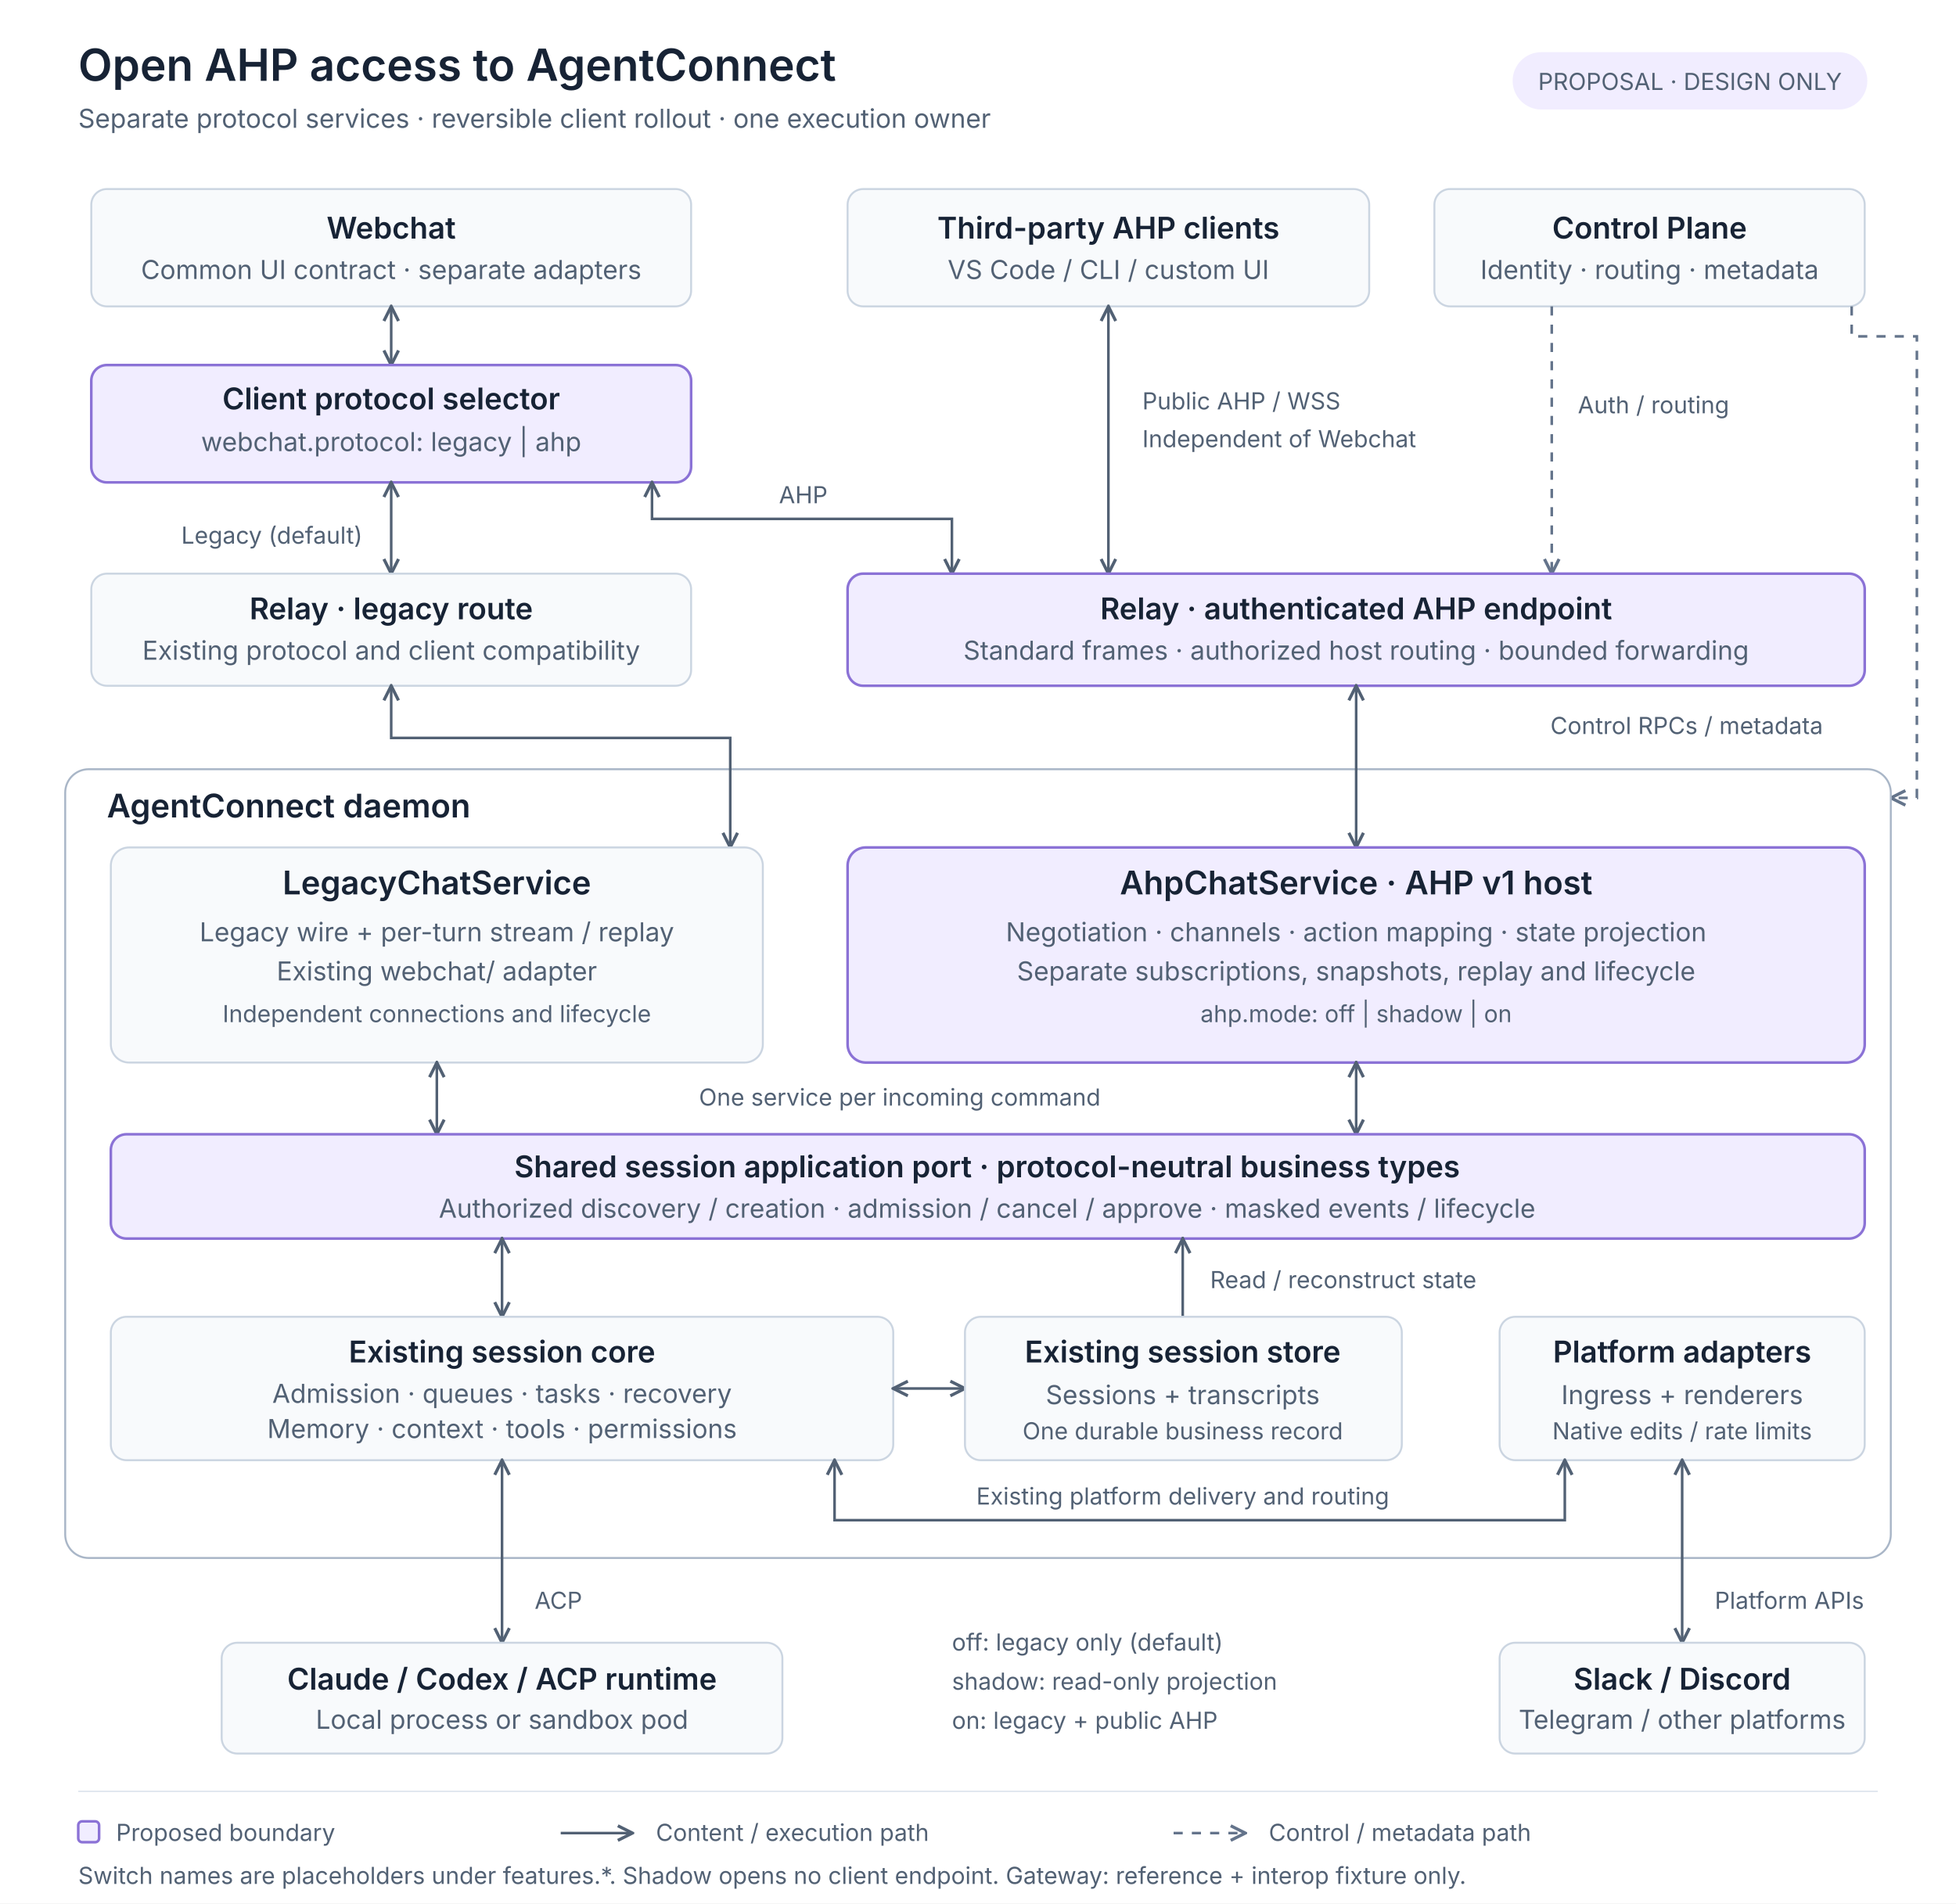
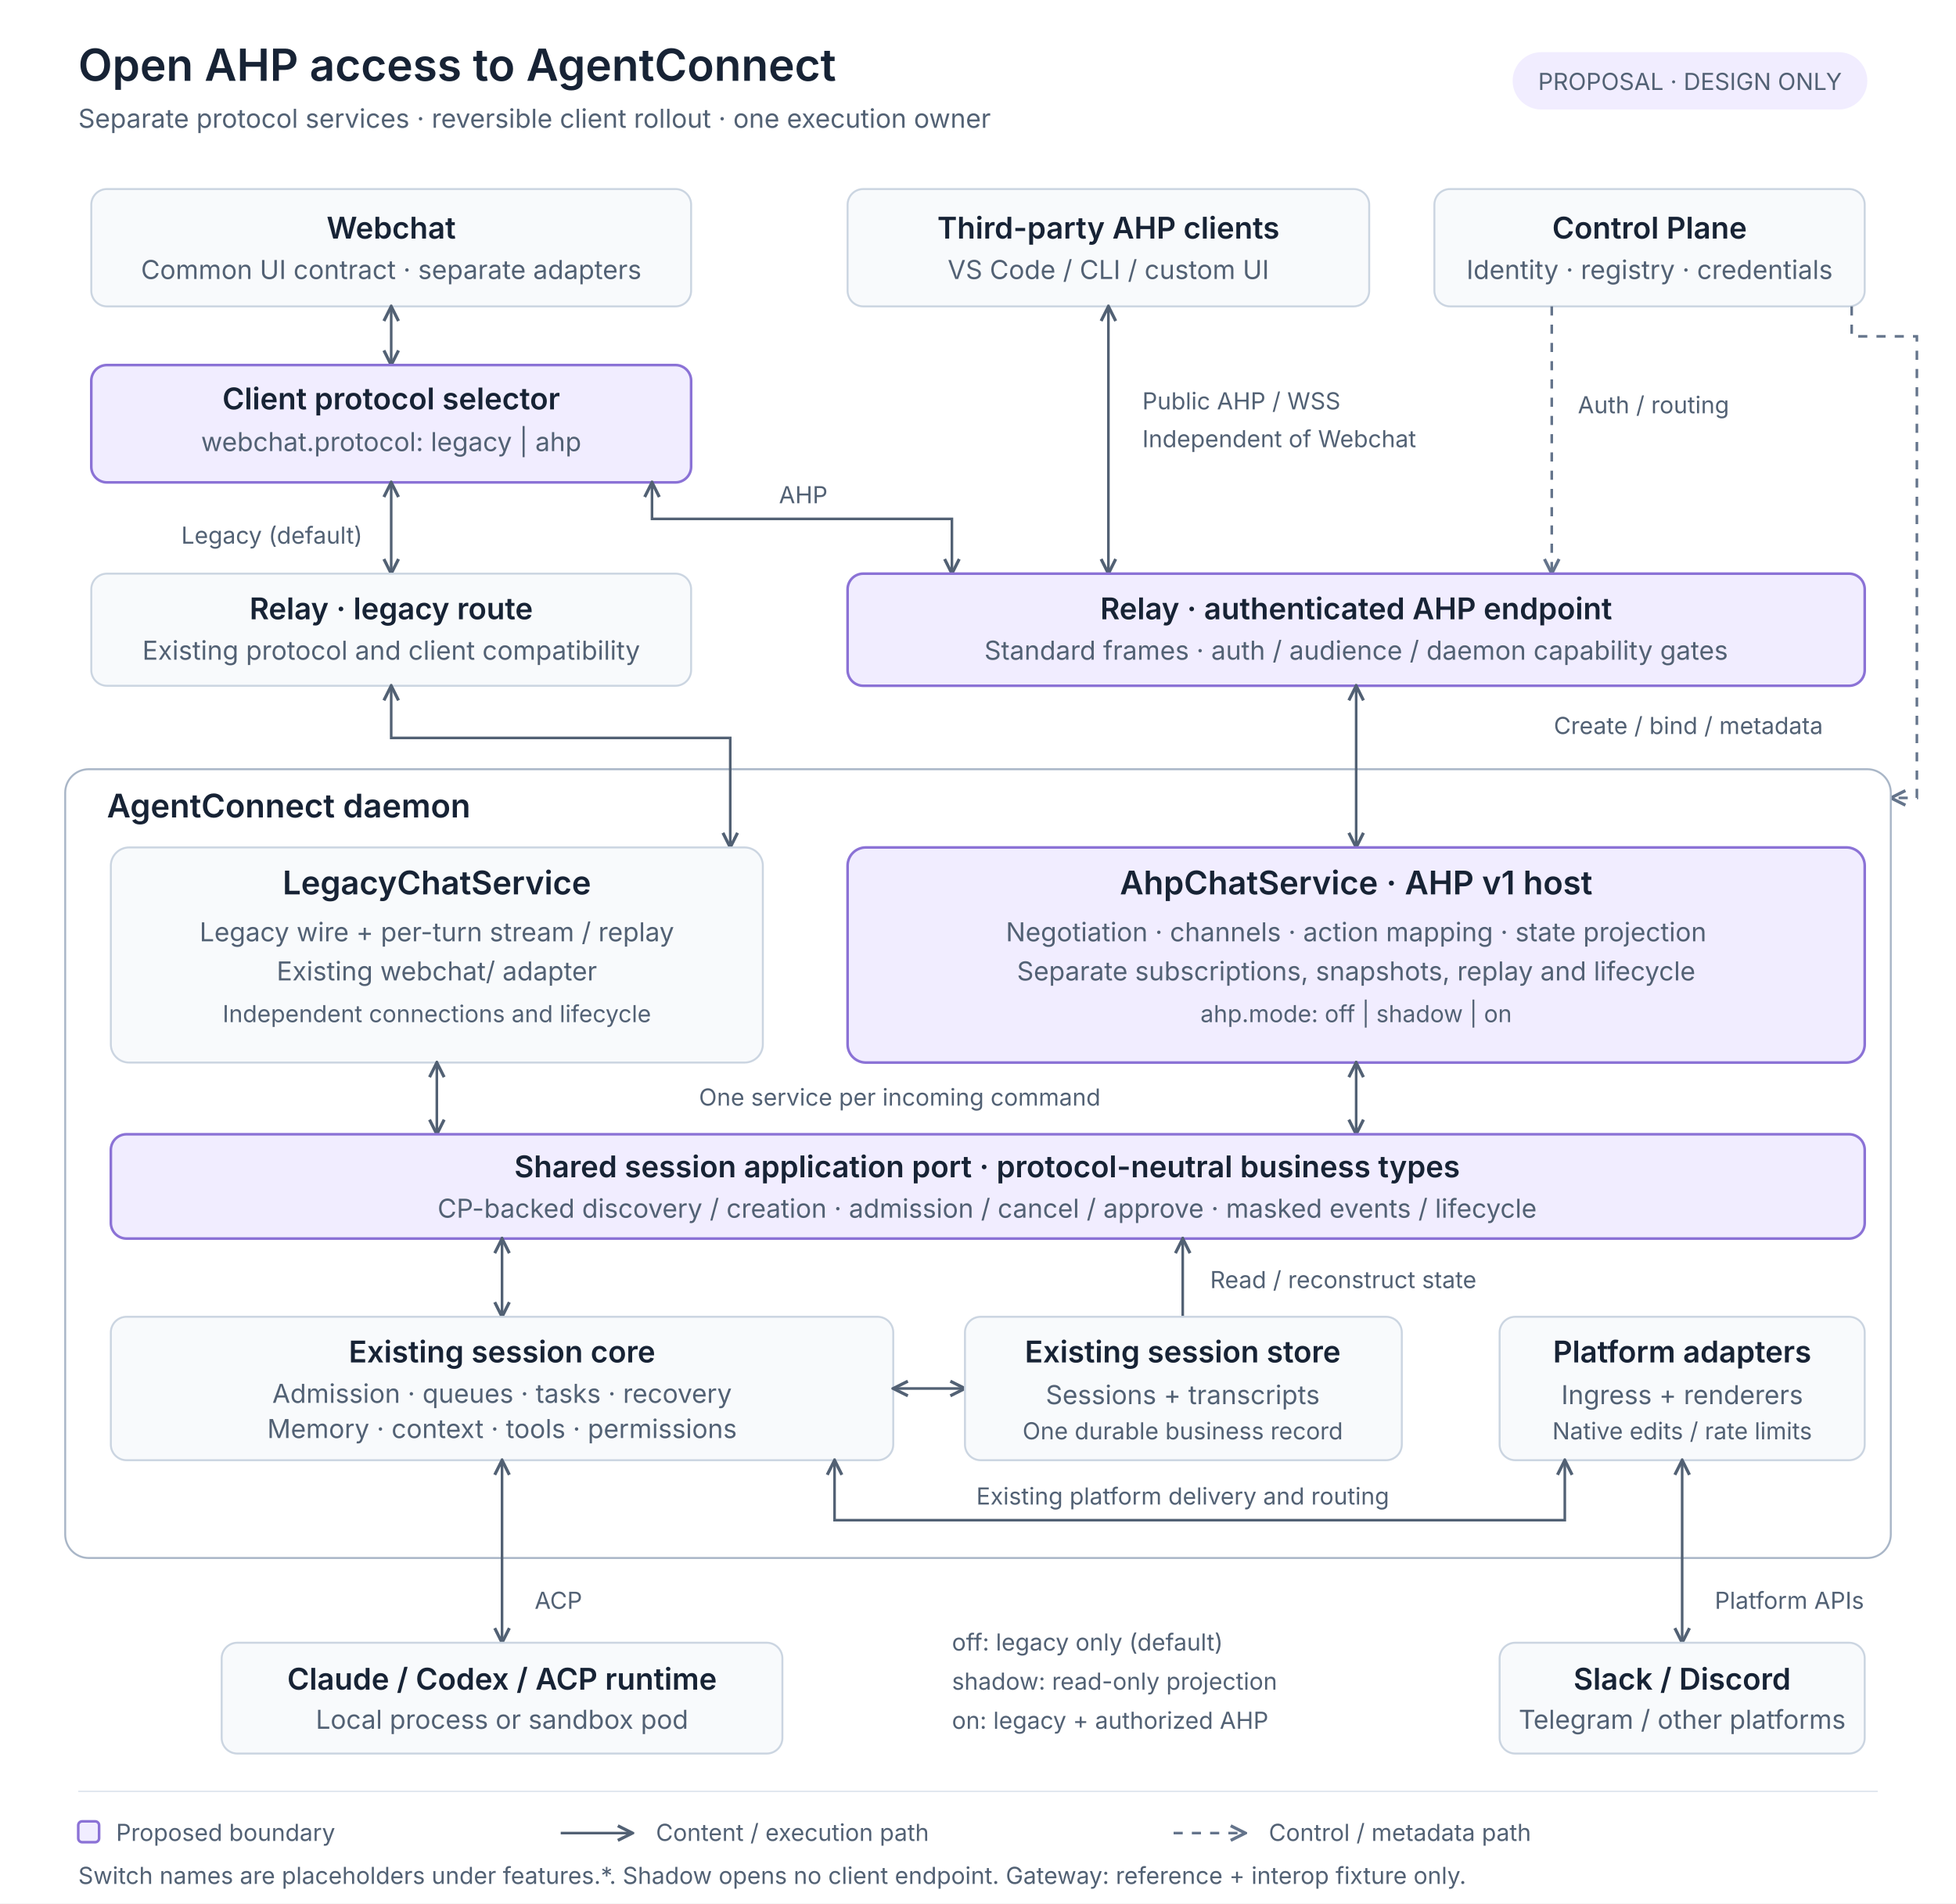
<svg xmlns="http://www.w3.org/2000/svg" width="1500" height="1460" viewBox="0 0 1500 1460" role="img" aria-labelledby="title description">
  <defs>
    <marker id="arrow" viewBox="0 0 10 10" refX="9" refY="5" markerWidth="7" markerHeight="7" orient="auto-start-reverse">
      <path d="M 1 1 L 9 5 L 1 9" fill="none" stroke="#526174" stroke-width="1.7" />
    </marker>
    <marker id="control-arrow" viewBox="0 0 10 10" refX="9" refY="5" markerWidth="7" markerHeight="7" orient="auto-start-reverse">
      <path d="M 1 1 L 9 5 L 1 9" fill="none" stroke="#64748b" stroke-width="1.7" />
    </marker>
    <style>
      text {
        font-family: Inter, Arial, sans-serif;
        fill: #172335;
      }
      .heading {
        font-size: 34px;
        font-weight: 600;
      }
      .section {
        font-size: 25px;
        font-weight: 600;
      }
      .label {
        font-size: 23px;
        font-weight: 600;
      }
      .detail {
        font-size: 20px;
        fill: #526174;
      }
      .small {
        font-size: 18px;
        fill: #526174;
      }
      .box {
        fill: #f8fafc;
        stroke: #cbd5e1;
        stroke-width: 1.5;
      }
      .new {
        fill: #f1edff;
        stroke: #8b72d6;
        stroke-width: 2;
      }
      .group {
        fill: #fff;
        stroke: #a9b6c7;
        stroke-width: 1.5;
      }
      .flow {
        fill: none;
        stroke: #526174;
        stroke-width: 2;
        marker-end: url(#arrow);
      }
      .duplex {
        marker-start: url(#arrow);
      }
      .control {
        fill: none;
        stroke: #64748b;
        stroke-width: 2;
        stroke-dasharray: 7 7;
        marker-end: url(#control-arrow);
      }
    </style>
  </defs>
  <rect width="1500" height="1460" fill="#fff" />
  <text x="60" y="62" class="heading">Open AHP access to AgentConnect</text>
  <text x="60" y="98" class="detail">Separate protocol services · reversible client rollout · one execution owner</text>
  <rect x="1160" y="40" width="272" height="44" rx="22" fill="#f1edff" />
  <text x="1296" y="69" class="small" text-anchor="middle">PROPOSAL · DESIGN ONLY</text>
  <rect x="70" y="145" width="460" height="90" rx="12" class="box" />
  <text x="300" y="183" class="label" text-anchor="middle">Webchat</text>
  <text x="300" y="214" class="detail" text-anchor="middle">Common UI contract · separate adapters</text>
  <rect x="650" y="145" width="400" height="90" rx="12" class="box" />
  <text x="850" y="183" class="label" text-anchor="middle">Third-party AHP clients</text>
  <text x="850" y="214" class="detail" text-anchor="middle">VS Code / CLI / custom UI</text>
  <rect x="1100" y="145" width="330" height="90" rx="12" class="box" />
  <text x="1265" y="183" class="label" text-anchor="middle">Control Plane</text>
-   <text x="1265" y="214" class="detail" text-anchor="middle">Identity · routing · metadata</text>
+   <text x="1265" y="214" class="detail" text-anchor="middle">Identity · registry · credentials</text>
  <path d="M 300 235 V 280" class="flow duplex" />
  <rect x="70" y="280" width="460" height="90" rx="12" class="new" />
  <text x="300" y="314" class="label" text-anchor="middle">Client protocol selector</text>
  <text x="300" y="346" class="detail" text-anchor="middle">webchat.protocol: legacy | ahp</text>
  <path d="M 300 370 V 440" class="flow duplex" />
  <text x="278" y="417" class="small" text-anchor="end">Legacy (default)</text>
  <path d="M 500 370 V 398 H 730 V 440" class="flow duplex" />
  <text x="616" y="386" class="small" text-anchor="middle">AHP</text>
  <path d="M 850 235 V 440" class="flow duplex" />
  <text x="876" y="314" class="small">Public AHP / WSS</text>
  <text x="876" y="343" class="small">Independent of Webchat</text>
  <path d="M 1190 235 V 440" class="control" />
  <text x="1210" y="317" class="small">Auth / routing</text>
  <path d="M 1420 235 V 258 H 1470 V 612 H 1450" class="control" />
-   <text x="1398" y="563" class="small" text-anchor="end">Control RPCs / metadata</text>
+   <text x="1398" y="563" class="small" text-anchor="end">Create / bind / metadata</text>
  <rect x="70" y="440" width="460" height="86" rx="12" class="box" />
  <text x="300" y="475" class="label" text-anchor="middle">Relay · legacy route</text>
  <text x="300" y="506" class="detail" text-anchor="middle">Existing protocol and client compatibility</text>
  <rect x="650" y="440" width="780" height="86" rx="12" class="new" />
  <text x="1040" y="475" class="label" text-anchor="middle">Relay · authenticated AHP endpoint</text>
  <text x="1040" y="506" class="detail" text-anchor="middle">
-     Standard frames · authorized host routing · bounded forwarding
+     Standard frames · auth / audience / daemon capability gates
  </text>
  <rect x="50" y="590" width="1400" height="605" rx="18" class="group" />
  <text x="82" y="627" class="section">AgentConnect daemon</text>
  <path d="M 300 526 V 566 H 560 V 650" class="flow duplex" />
  <path d="M 1040 526 V 650" class="flow duplex" />
  <rect x="85" y="650" width="500" height="165" rx="14" class="box" />
  <text x="335" y="686" class="section" text-anchor="middle">LegacyChatService</text>
  <text x="335" y="722" class="detail" text-anchor="middle">Legacy wire + per-turn stream / replay</text>
  <text x="335" y="752" class="detail" text-anchor="middle">Existing webchat/ adapter</text>
  <text x="335" y="784" class="small" text-anchor="middle">Independent connections and lifecycle</text>
  <rect x="650" y="650" width="780" height="165" rx="14" class="new" />
  <text x="1040" y="686" class="section" text-anchor="middle">AhpChatService · AHP v1 host</text>
  <text x="1040" y="722" class="detail" text-anchor="middle">
    Negotiation · channels · action mapping · state projection
  </text>
  <text x="1040" y="752" class="detail" text-anchor="middle">
    Separate subscriptions, snapshots, replay and lifecycle
  </text>
  <text x="1040" y="784" class="small" text-anchor="middle">ahp.mode: off | shadow | on</text>
  <path d="M 335 815 V 870" class="flow duplex" />
  <path d="M 1040 815 V 870" class="flow duplex" />
  <text x="690" y="848" class="small" text-anchor="middle">One service per incoming command</text>
  <rect x="85" y="870" width="1345" height="80" rx="12" class="new" />
  <text x="757" y="903" class="label" text-anchor="middle">
    Shared session application port · protocol-neutral business types
  </text>
  <text x="757" y="934" class="detail" text-anchor="middle">
-     Authorized discovery / creation · admission / cancel / approve · masked events / lifecycle
+     CP-backed discovery / creation · admission / cancel / approve · masked events / lifecycle
  </text>
  <path d="M 385 950 V 1010" class="flow duplex" />
  <path d="M 907 1010 V 950" class="flow" />
  <text x="928" y="988" class="small">Read / reconstruct state</text>
  <rect x="85" y="1010" width="600" height="110" rx="12" class="box" />
  <text x="385" y="1045" class="label" text-anchor="middle">Existing session core</text>
  <text x="385" y="1076" class="detail" text-anchor="middle">Admission · queues · tasks · recovery</text>
  <text x="385" y="1103" class="detail" text-anchor="middle">Memory · context · tools · permissions</text>
  <path d="M 685 1065 H 740" class="flow duplex" />
  <rect x="740" y="1010" width="335" height="110" rx="12" class="box" />
  <text x="907" y="1045" class="label" text-anchor="middle">Existing session store</text>
  <text x="907" y="1077" class="detail" text-anchor="middle">Sessions + transcripts</text>
  <text x="907" y="1104" class="small" text-anchor="middle">One durable business record</text>
  <rect x="1150" y="1010" width="280" height="110" rx="12" class="box" />
  <text x="1290" y="1045" class="label" text-anchor="middle">Platform adapters</text>
  <text x="1290" y="1077" class="detail" text-anchor="middle">Ingress + renderers</text>
  <text x="1290" y="1104" class="small" text-anchor="middle">Native edits / rate limits</text>
  <path d="M 640 1120 V 1166 H 1200 V 1120" class="flow duplex" />
  <text x="907" y="1154" class="small" text-anchor="middle">Existing platform delivery and routing</text>
  <path d="M 385 1120 V 1260" class="flow duplex" />
  <text x="410" y="1234" class="small">ACP</text>
  <path d="M 1290 1120 V 1260" class="flow duplex" />
  <text x="1315" y="1234" class="small">Platform APIs</text>
  <rect x="170" y="1260" width="430" height="85" rx="12" class="box" />
  <text x="385" y="1296" class="label" text-anchor="middle">Claude / Codex / ACP runtime</text>
  <text x="385" y="1326" class="detail" text-anchor="middle">Local process or sandbox pod</text>
  <rect x="1150" y="1260" width="280" height="85" rx="12" class="box" />
  <text x="1290" y="1296" class="label" text-anchor="middle">Slack / Discord</text>
  <text x="1290" y="1326" class="detail" text-anchor="middle">Telegram / other platforms</text>
  <text x="730" y="1266" class="small">off: legacy only (default)</text>
  <text x="730" y="1296" class="small">shadow: read-only projection</text>
-   <text x="730" y="1326" class="small">on: legacy + public AHP</text>
+   <text x="730" y="1326" class="small">on: legacy + authorized AHP</text>
  <line x1="60" y1="1374" x2="1440" y2="1374" stroke="#dbe2ec" />
  <rect x="60" y="1397" width="16" height="16" rx="3" class="new" />
  <text x="89" y="1412" class="small">Proposed boundary</text>
  <path d="M 430 1406 H 485" class="flow" />
  <text x="503" y="1412" class="small">Content / execution path</text>
  <path d="M 900 1406 H 955" class="control" />
  <text x="973" y="1412" class="small">Control / metadata path</text>
  <text x="60" y="1445" class="small">
    Switch names are placeholders under features.*. Shadow opens no client endpoint. Gateway: reference + interop
    fixture only.
  </text>
</svg>
